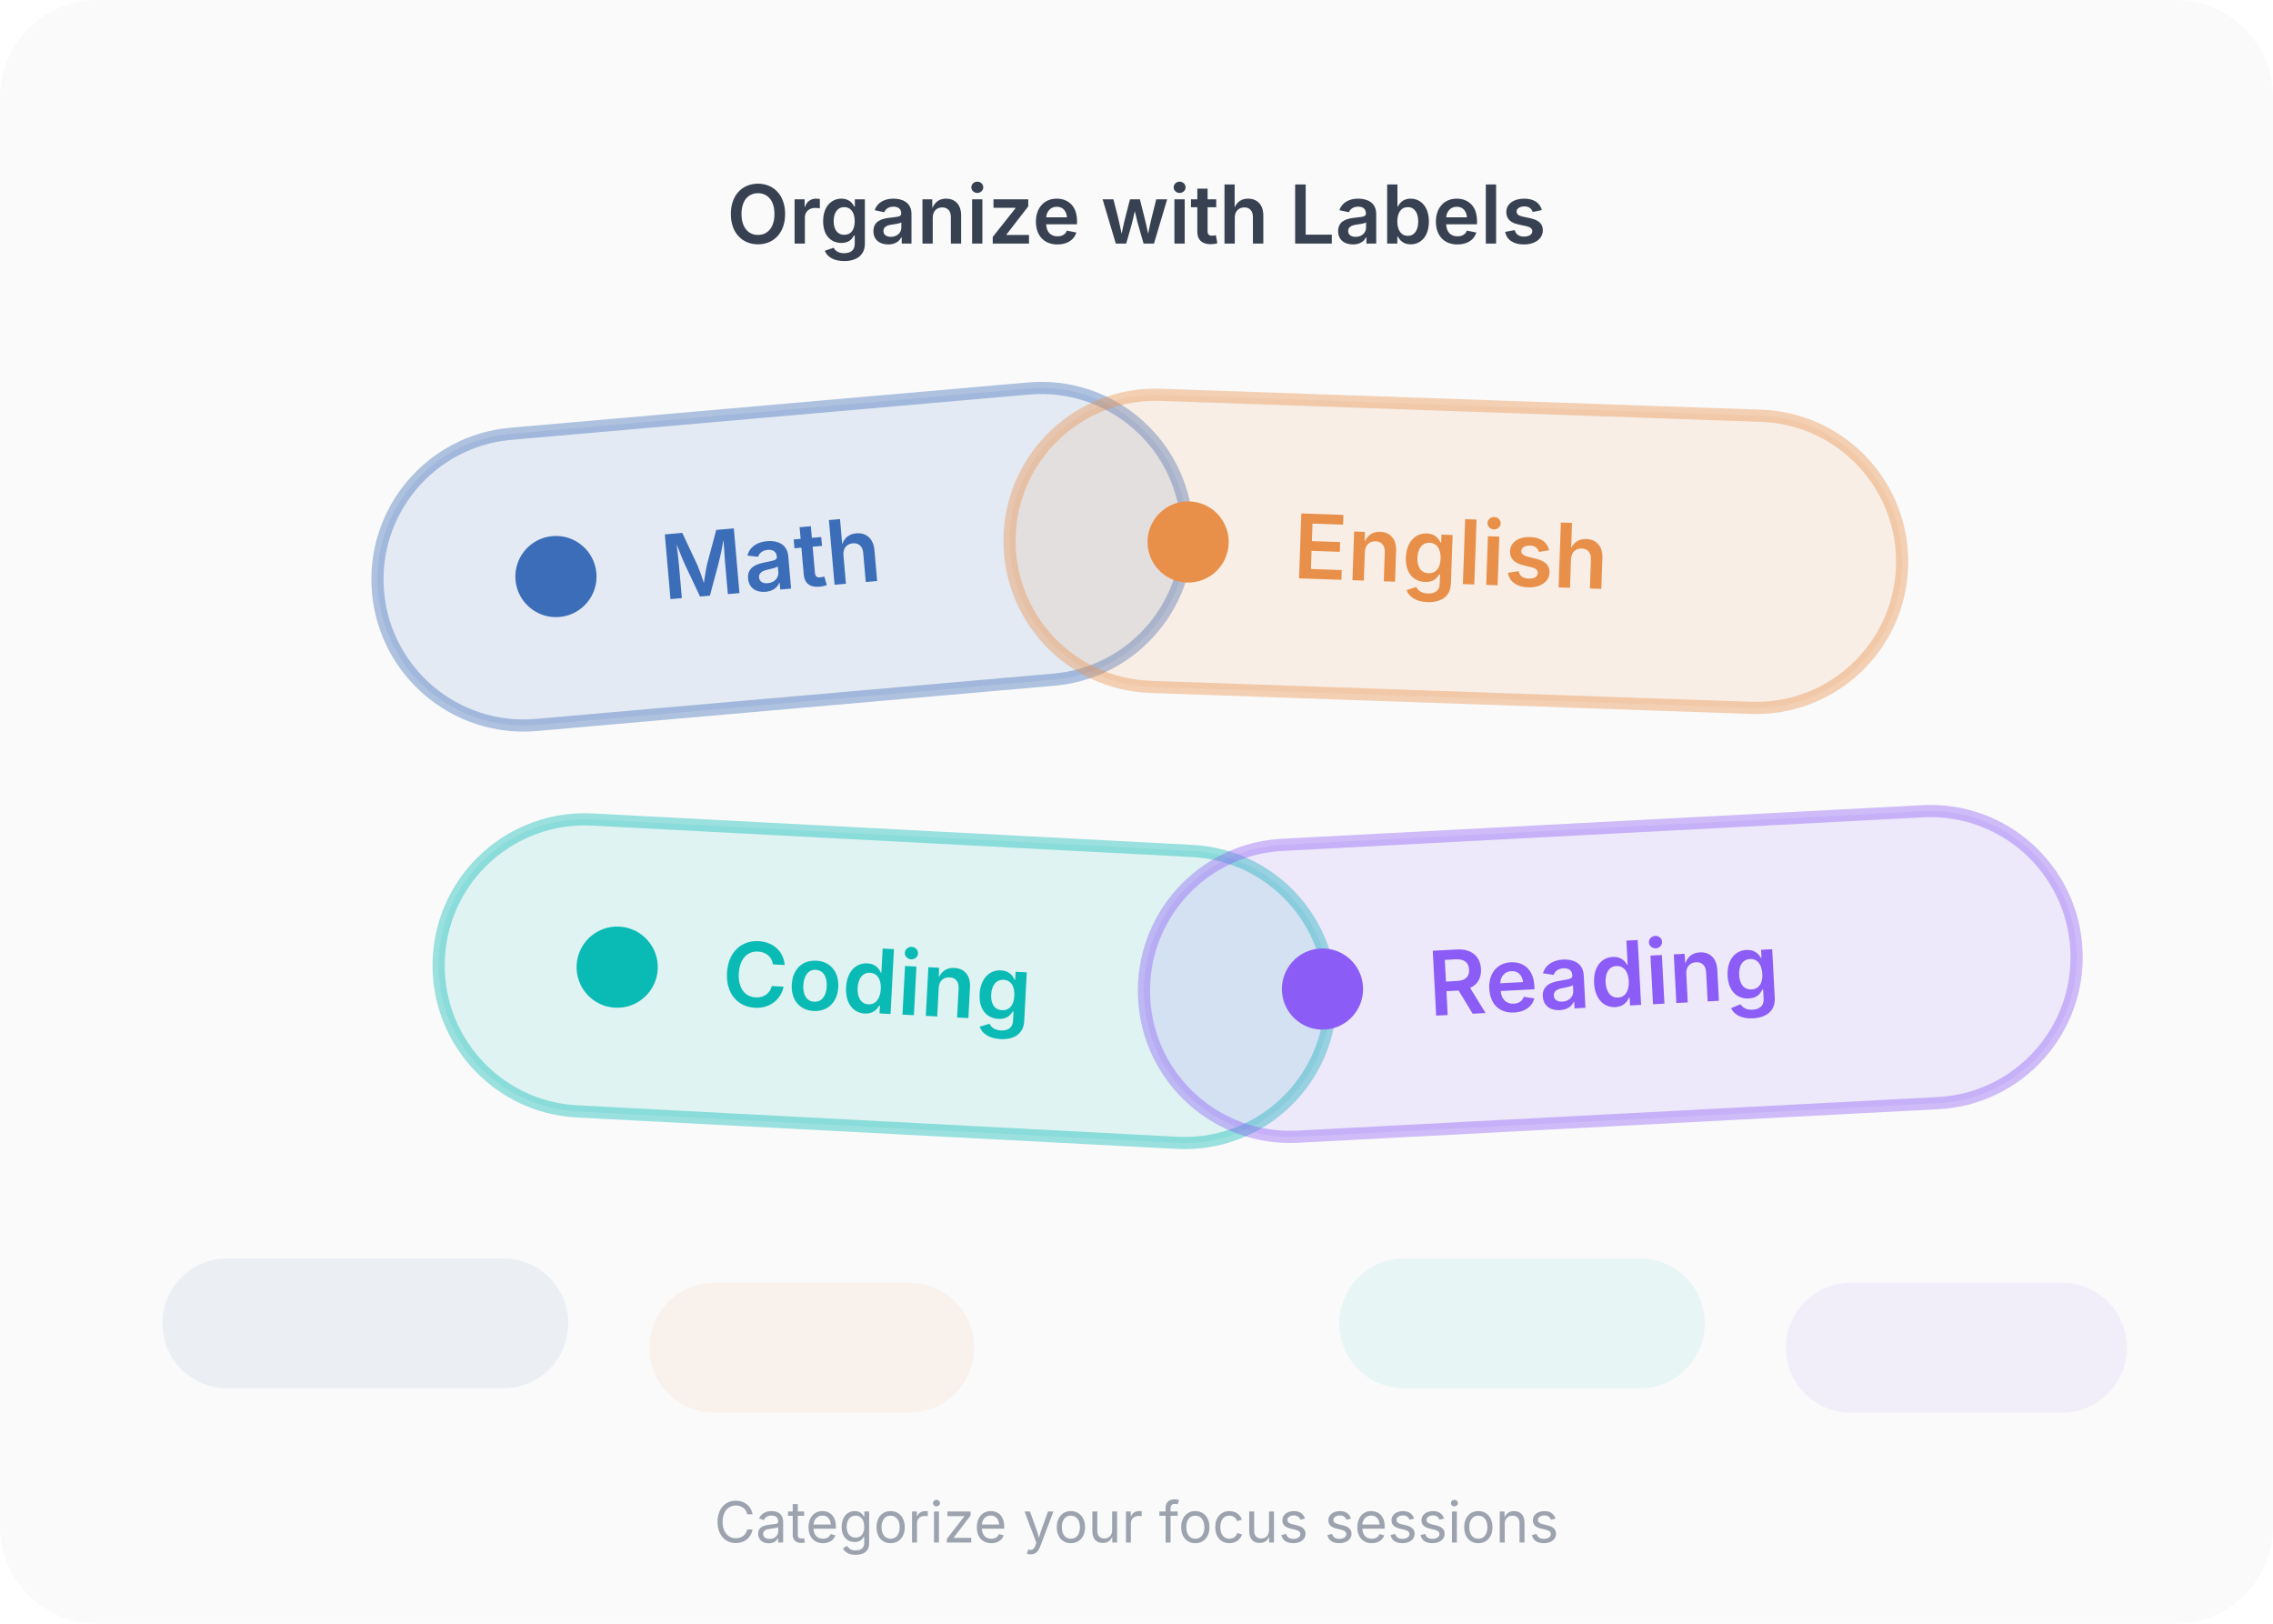
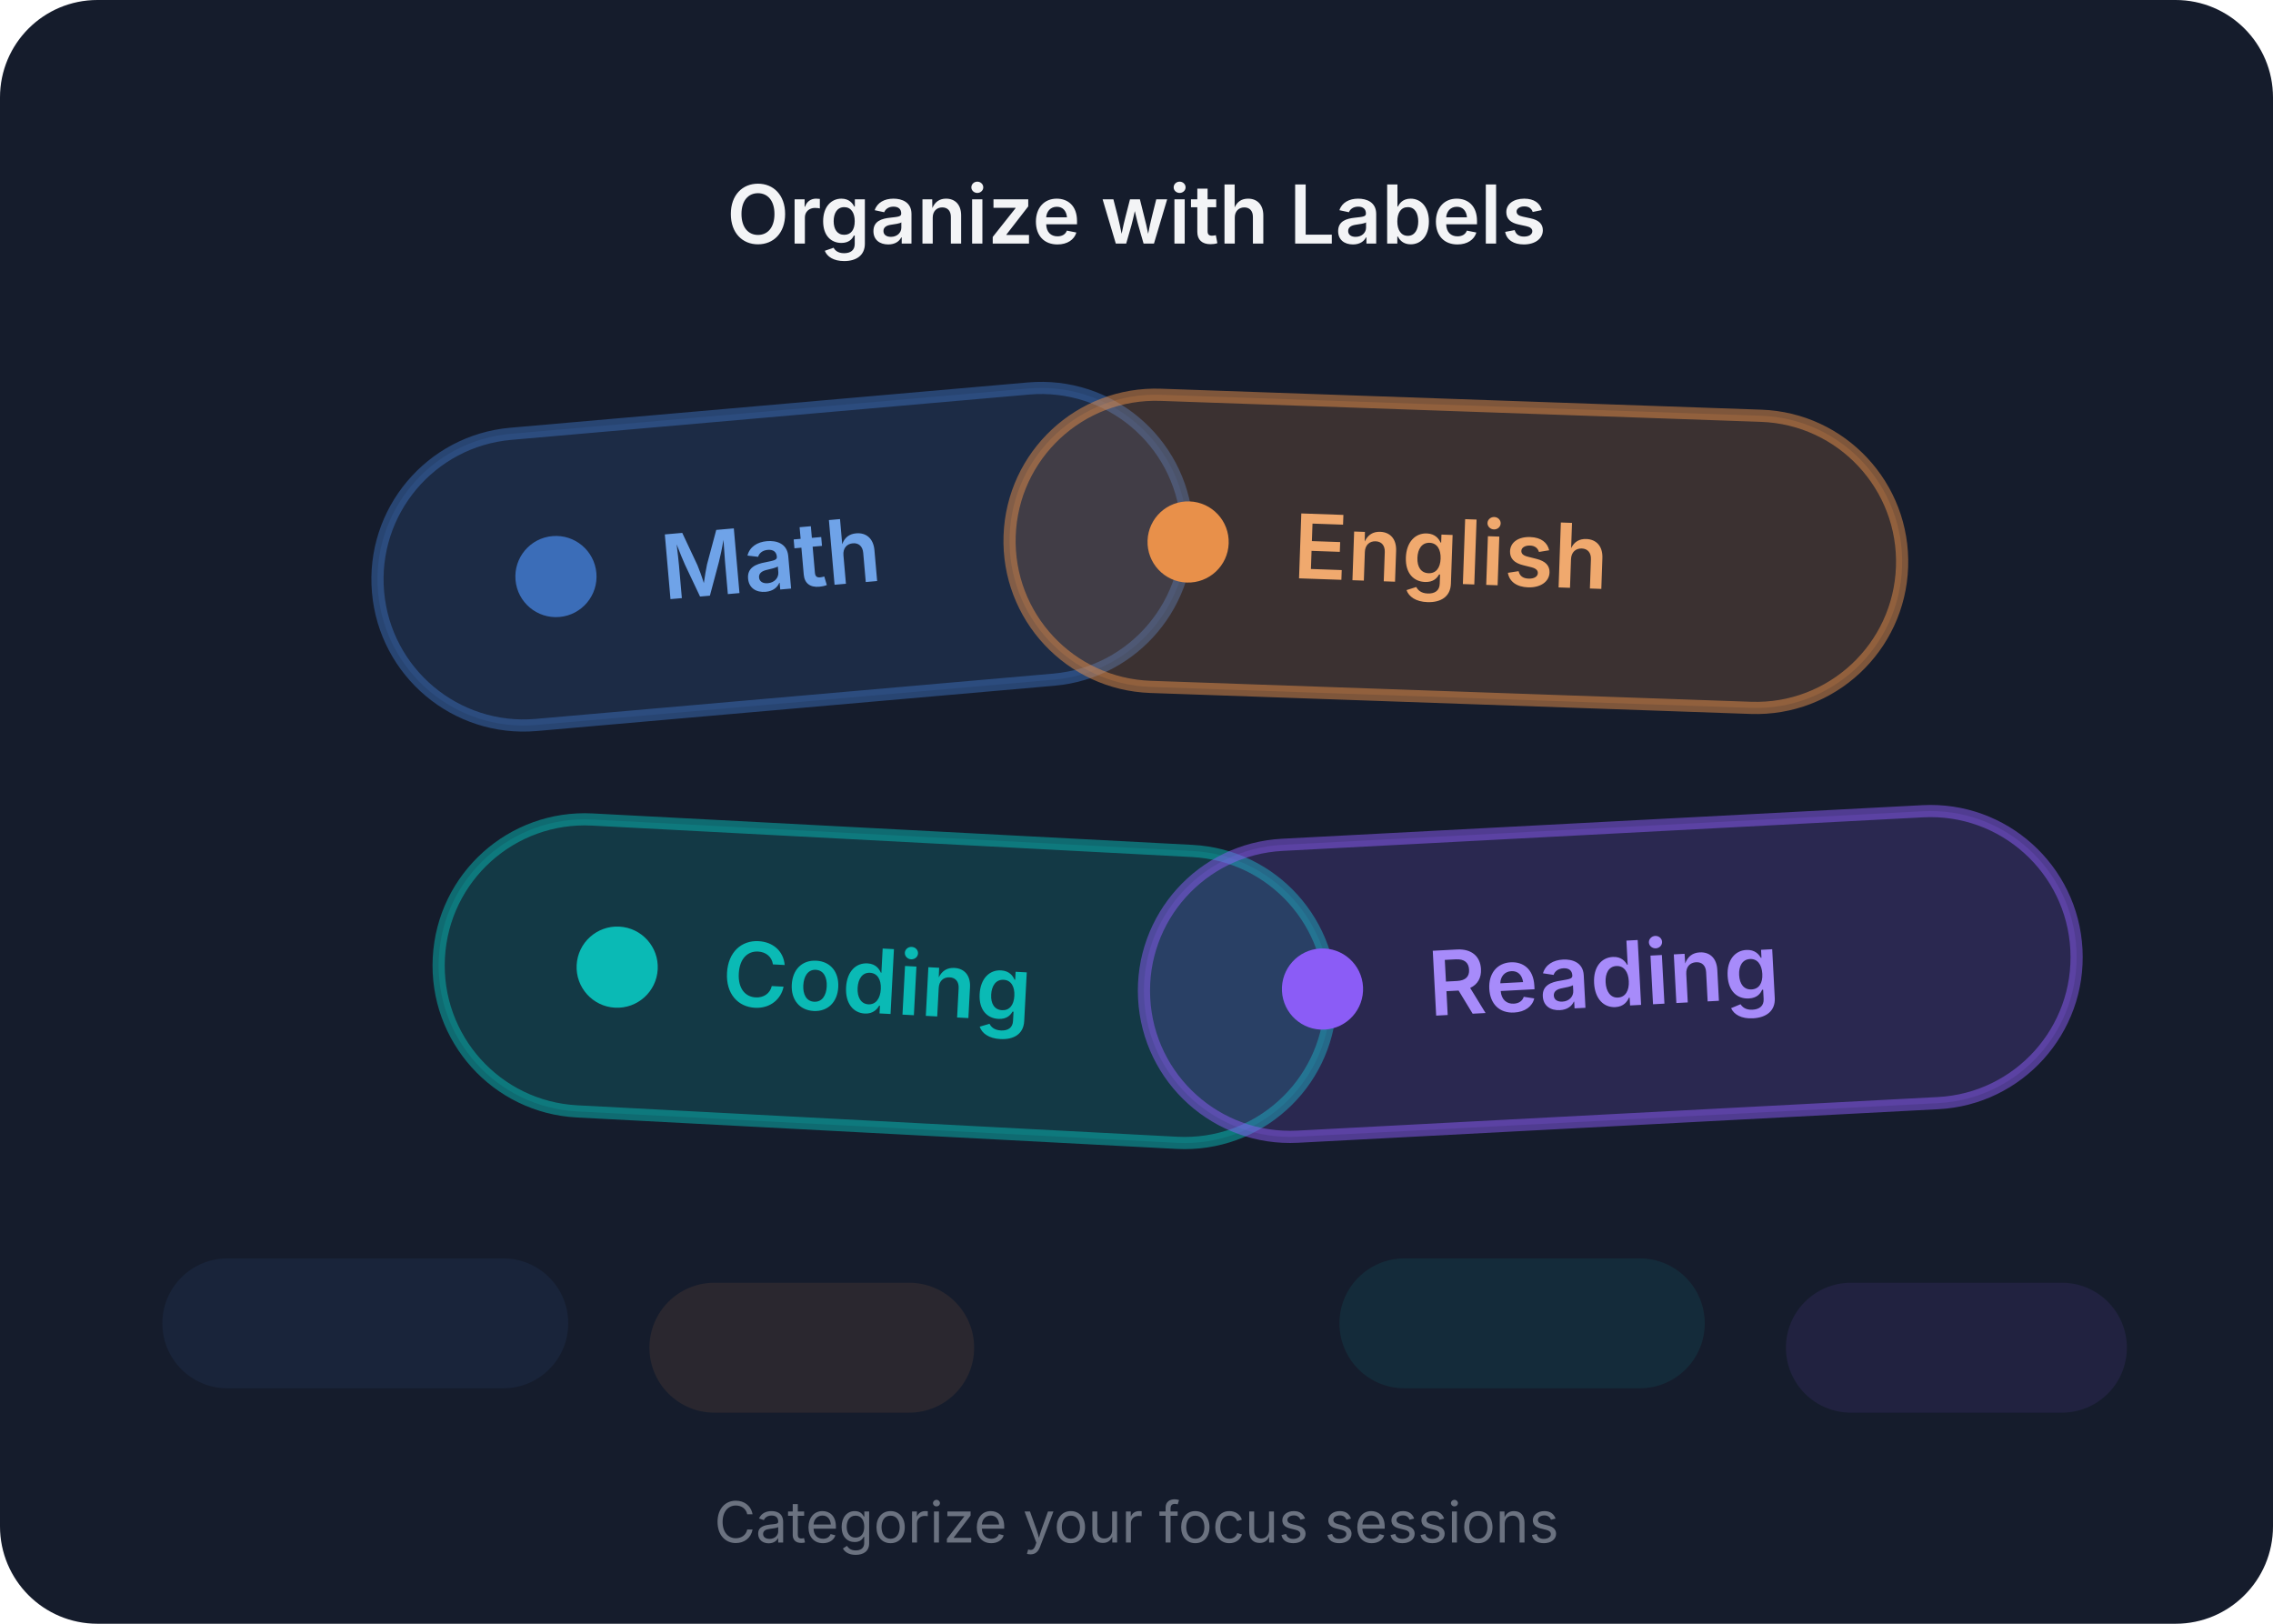
<svg xmlns="http://www.w3.org/2000/svg" viewBox="0 0 280 200">
-   <rect width="280" height="200" rx="12" fill="#fafafa" />
-   <text x="140" y="30" text-anchor="middle" font-family="Inter, sans-serif" font-size="10" fill="#374151" font-weight="600">Organize with Labels</text>
+   <rect width="280" height="200" rx="12" fill="#151c2c" />
+   <text x="140" y="30" text-anchor="middle" font-family="Inter, sans-serif" font-size="10" fill="#f3f4f6" font-weight="600">Organize with Labels</text>
  <g transform="translate(45, 55) rotate(-5)">
-     <rect width="100" height="36" rx="18" fill="#3b6db8" opacity="0.12" />
-     <rect width="100" height="36" rx="18" fill="none" stroke="#3b6db8" stroke-width="1.5" opacity="0.4" />
+     <rect width="100" height="36" rx="18" fill="#3b6db8" opacity="0.18" />
+     <rect width="100" height="36" rx="18" fill="none" stroke="#3b6db8" stroke-width="1.5" opacity="0.5" />
    <circle cx="22" cy="18" r="5" fill="#3b6db8" />
-     <text x="35" y="22" font-family="Inter, sans-serif" font-size="11" fill="#3b6db8" font-weight="600">Math</text>
+     <text x="35" y="22" font-family="Inter, sans-serif" font-size="11" fill="#6fa3e8" font-weight="600">Math</text>
  </g>
  <g transform="translate(125, 48) rotate(2)">
-     <rect width="110" height="36" rx="18" fill="#e8904a" opacity="0.12" />
-     <rect width="110" height="36" rx="18" fill="none" stroke="#e8904a" stroke-width="1.5" opacity="0.4" />
+     <rect width="110" height="36" rx="18" fill="#e8904a" opacity="0.18" />
+     <rect width="110" height="36" rx="18" fill="none" stroke="#e8904a" stroke-width="1.5" opacity="0.5" />
    <circle cx="22" cy="18" r="5" fill="#e8904a" />
-     <text x="35" y="22" font-family="Inter, sans-serif" font-size="11" fill="#e8904a" font-weight="600">English</text>
+     <text x="35" y="22" font-family="Inter, sans-serif" font-size="11" fill="#f0a96e" font-weight="600">English</text>
  </g>
  <g transform="translate(55, 100) rotate(3)">
-     <rect width="110" height="36" rx="18" fill="#0abab5" opacity="0.12" />
-     <rect width="110" height="36" rx="18" fill="none" stroke="#0abab5" stroke-width="1.5" opacity="0.4" />
+     <rect width="110" height="36" rx="18" fill="#0abab5" opacity="0.18" />
+     <rect width="110" height="36" rx="18" fill="none" stroke="#0abab5" stroke-width="1.5" opacity="0.5" />
    <circle cx="22" cy="18" r="5" fill="#0abab5" />
    <text x="35" y="22" font-family="Inter, sans-serif" font-size="11" fill="#0abab5" font-weight="600">Coding</text>
  </g>
  <g transform="translate(140, 105) rotate(-3)">
-     <rect width="115" height="36" rx="18" fill="#8b5cf6" opacity="0.12" />
-     <rect width="115" height="36" rx="18" fill="none" stroke="#8b5cf6" stroke-width="1.5" opacity="0.4" />
+     <rect width="115" height="36" rx="18" fill="#8b5cf6" opacity="0.18" />
+     <rect width="115" height="36" rx="18" fill="none" stroke="#8b5cf6" stroke-width="1.5" opacity="0.5" />
    <circle cx="22" cy="18" r="5" fill="#8b5cf6" />
-     <text x="35" y="22" font-family="Inter, sans-serif" font-size="11" fill="#8b5cf6" font-weight="600">Reading</text>
+     <text x="35" y="22" font-family="Inter, sans-serif" font-size="11" fill="#a78bfa" font-weight="600">Reading</text>
  </g>
-   <rect x="20" y="155" width="50" height="16" rx="8" fill="#3b6db8" opacity="0.08" />
-   <rect x="80" y="158" width="40" height="16" rx="8" fill="#e8904a" opacity="0.08" />
-   <rect x="165" y="155" width="45" height="16" rx="8" fill="#0abab5" opacity="0.08" />
-   <rect x="220" y="158" width="42" height="16" rx="8" fill="#8b5cf6" opacity="0.08" />
-   <text x="140" y="190" text-anchor="middle" font-family="Inter, sans-serif" font-size="7" fill="#9ca3af">Categorize your focus sessions</text>
+   <rect x="20" y="155" width="50" height="16" rx="8" fill="#3b6db8" opacity="0.1" />
+   <rect x="80" y="158" width="40" height="16" rx="8" fill="#e8904a" opacity="0.1" />
+   <rect x="165" y="155" width="45" height="16" rx="8" fill="#0abab5" opacity="0.1" />
+   <rect x="220" y="158" width="42" height="16" rx="8" fill="#8b5cf6" opacity="0.1" />
+   <text x="140" y="190" text-anchor="middle" font-family="Inter, sans-serif" font-size="7" fill="#6b7280">Categorize your focus sessions</text>
</svg>
